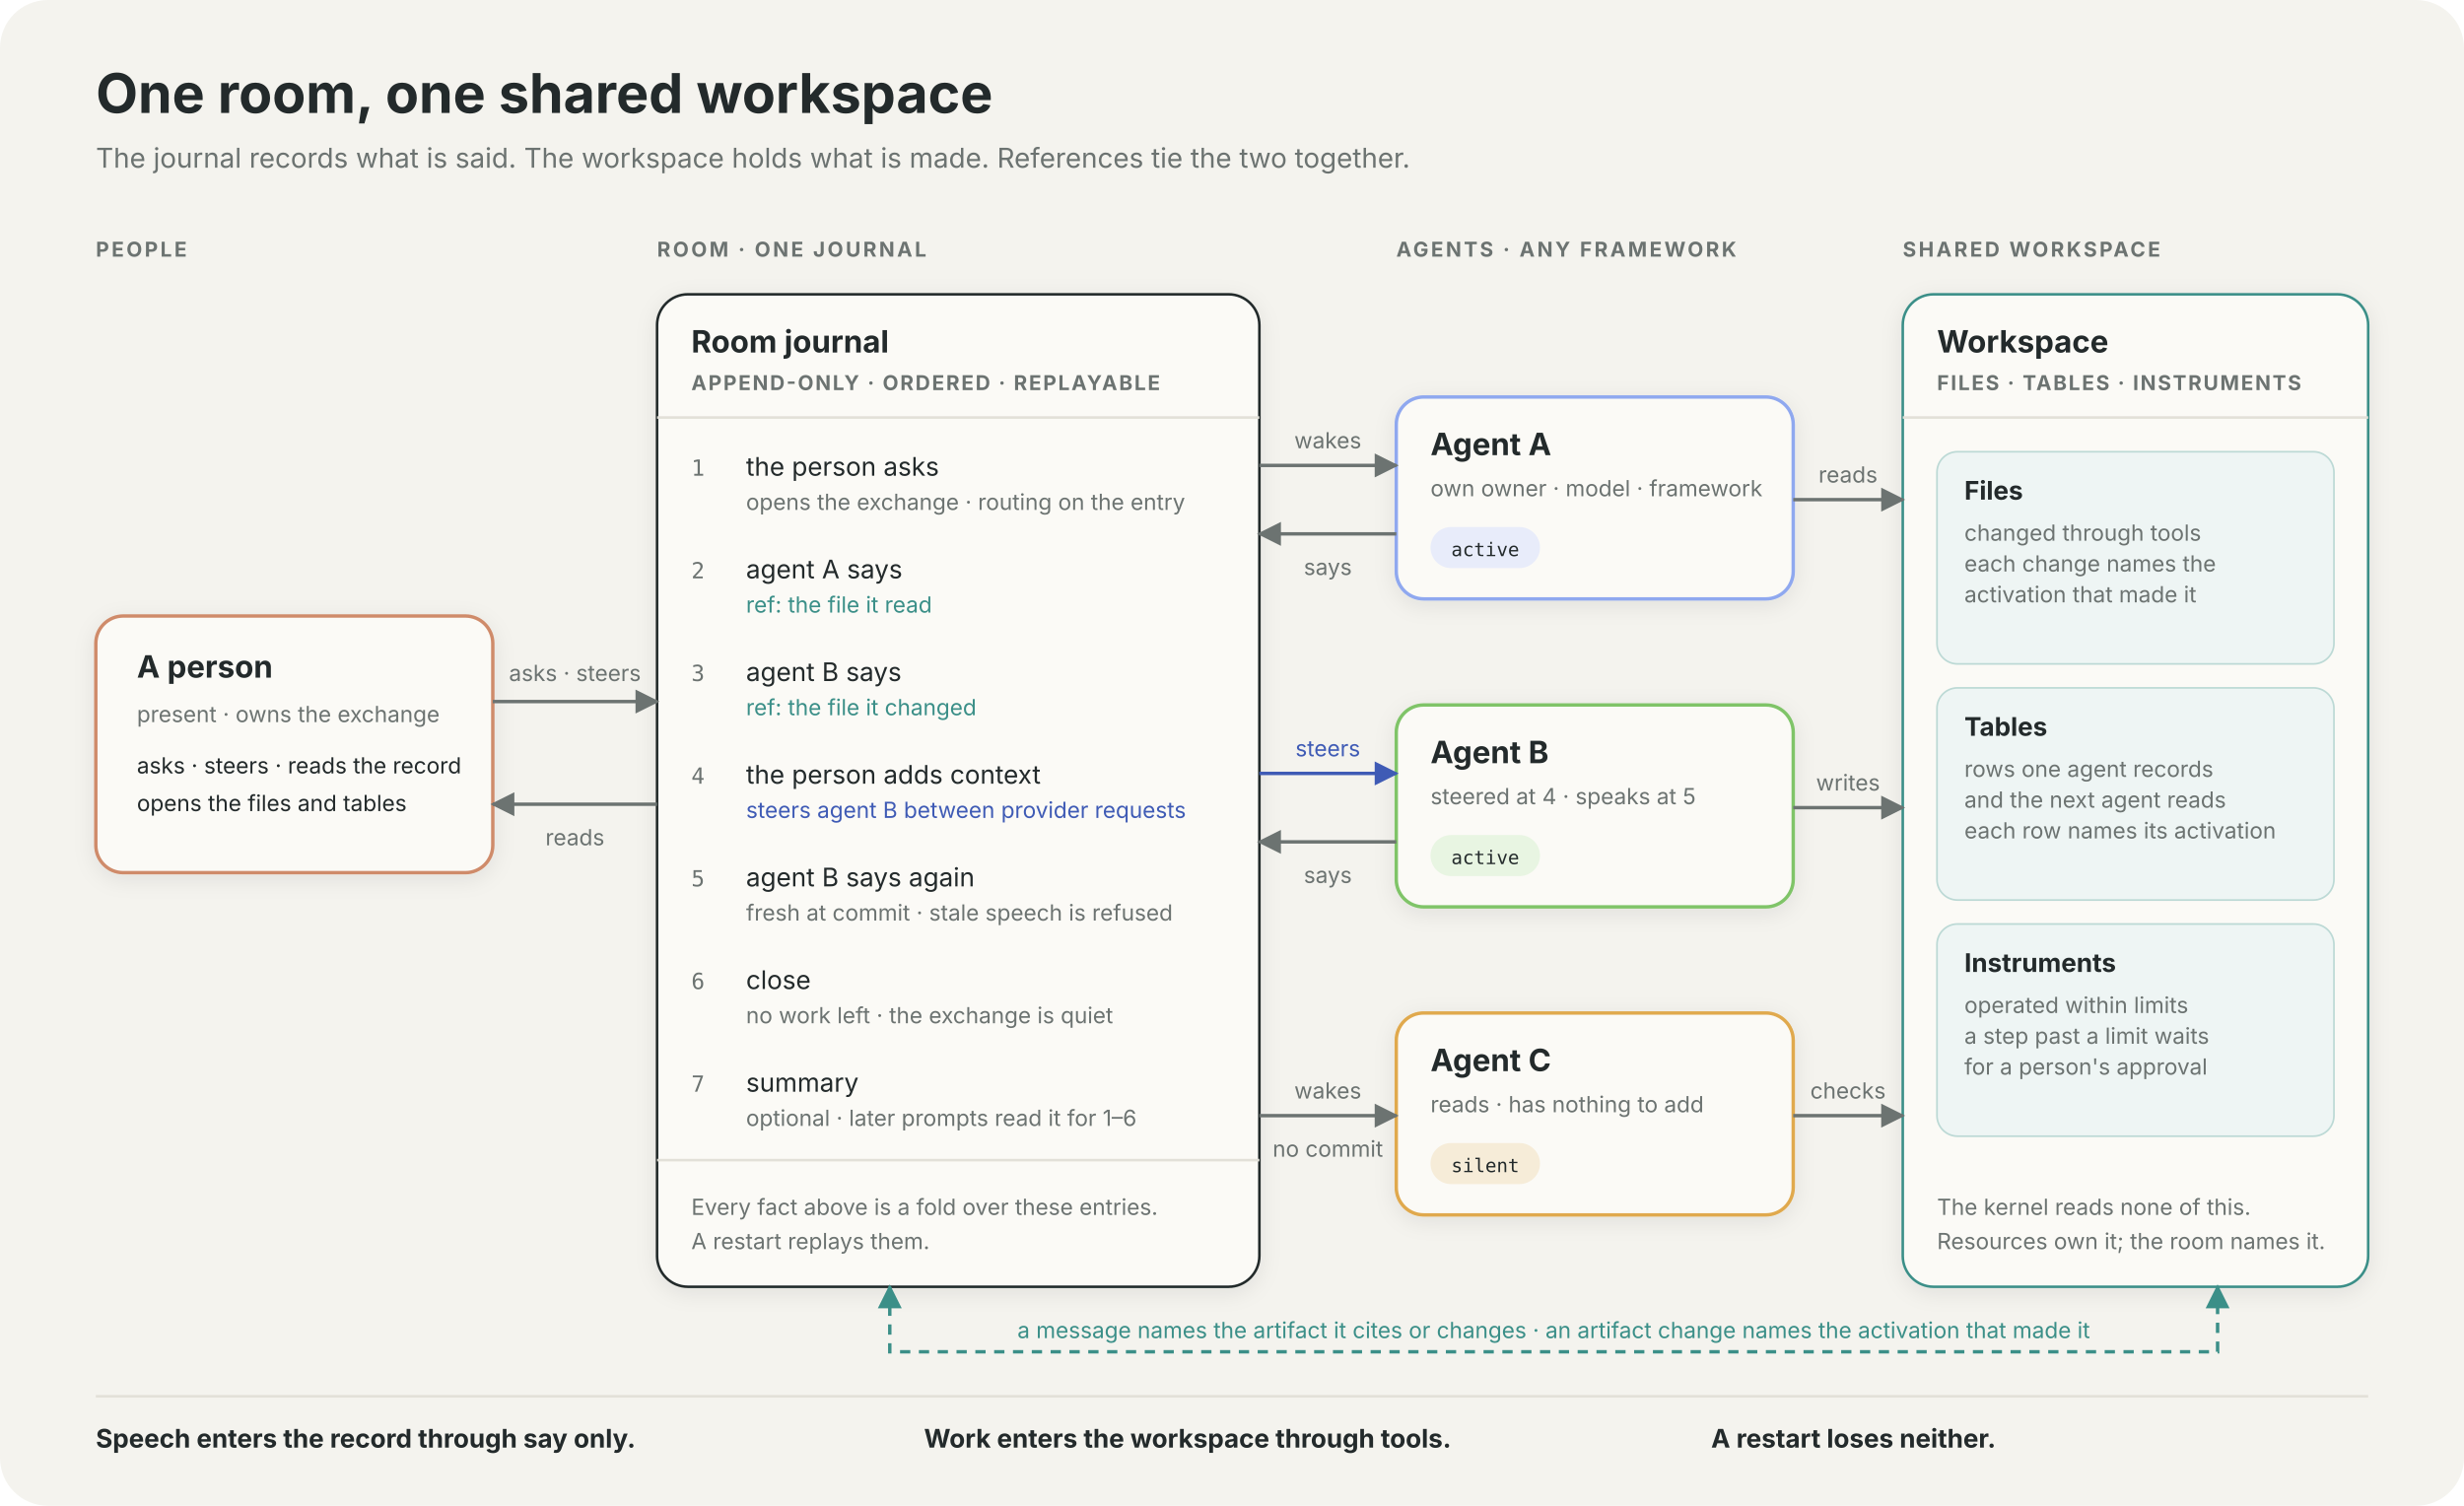
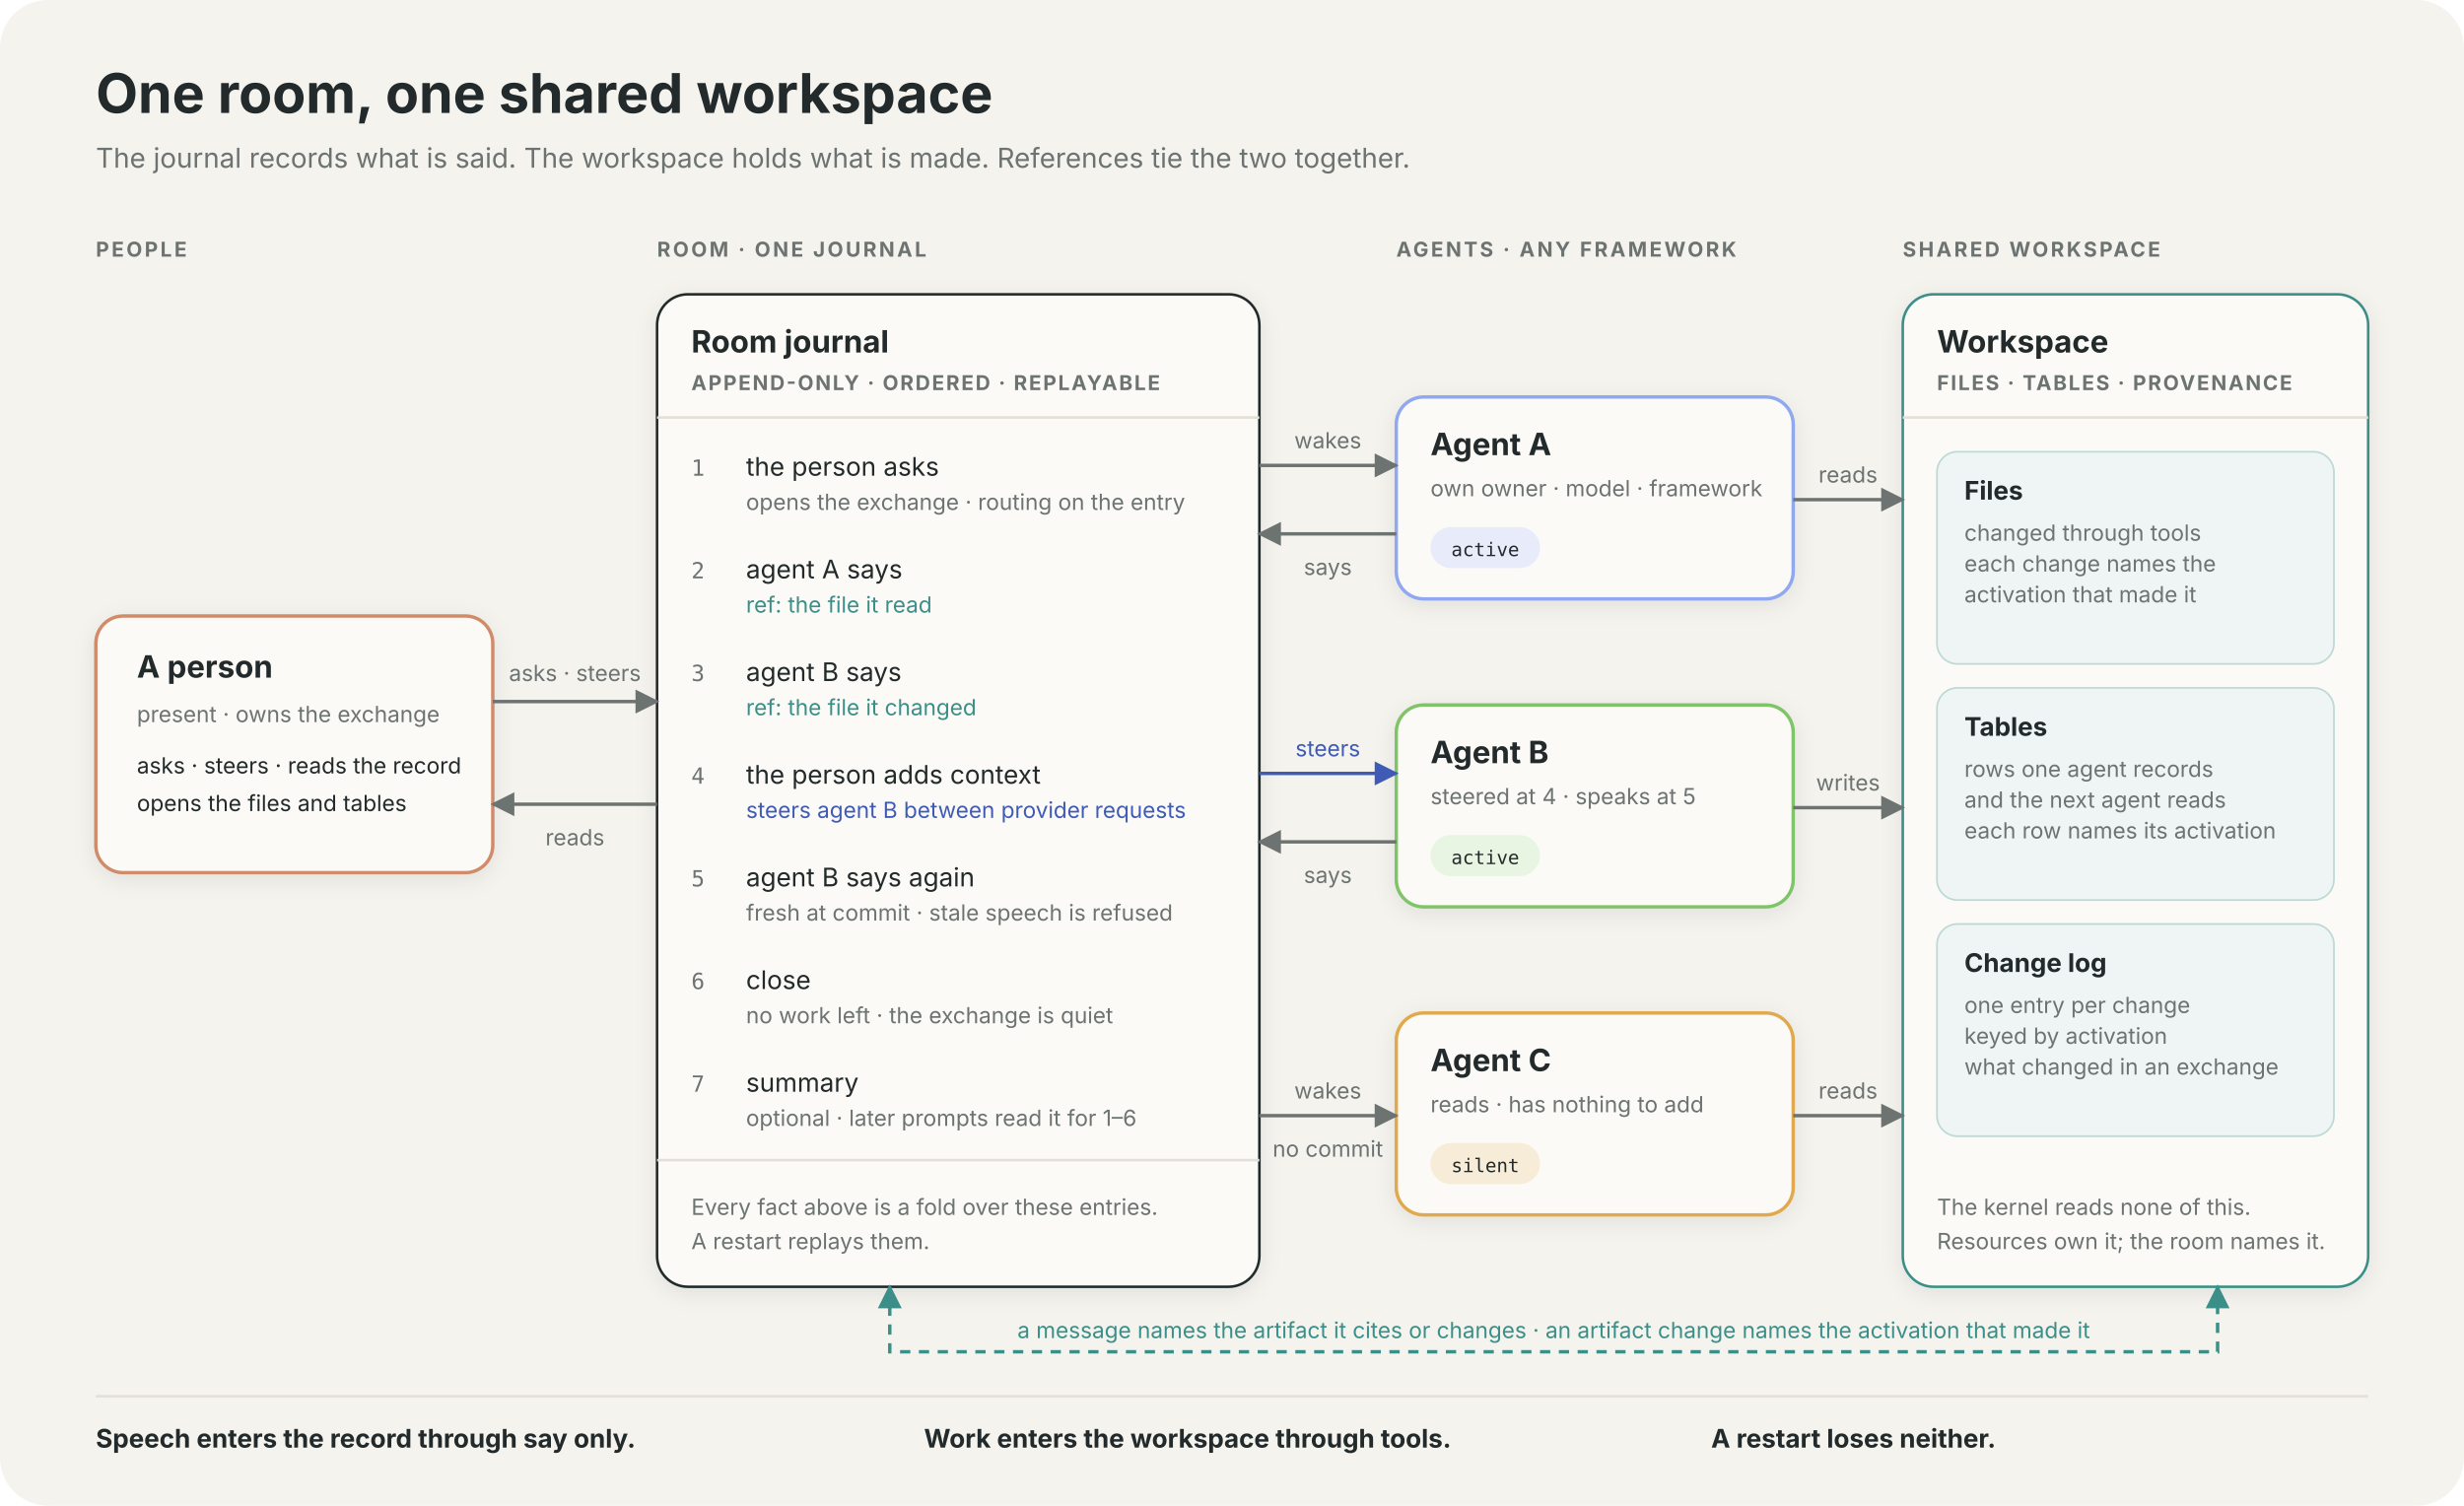
<svg xmlns="http://www.w3.org/2000/svg" width="1440" height="880" viewBox="0 0 1440 880" role="img" aria-labelledby="title desc">
  <defs>
    <marker id="arrow" viewBox="0 0 10 10" refX="9" refY="5" markerWidth="7" markerHeight="7" orient="auto-start-reverse">
      <path d="M0 0 10 5 0 10Z" fill="#6c7371" />
    </marker>
    <marker id="arrow-blue" viewBox="0 0 10 10" refX="9" refY="5" markerWidth="7" markerHeight="7" orient="auto-start-reverse">
      <path d="M0 0 10 5 0 10Z" fill="#3f5bb5" />
    </marker>
    <marker id="arrow-teal" viewBox="0 0 10 10" refX="9" refY="5" markerWidth="7" markerHeight="7" orient="auto-start-reverse">
      <path d="M0 0 10 5 0 10Z" fill="#3b8f88" />
    </marker>
    <filter id="shadow" x="-10%" y="-10%" width="120%" height="130%">
      <feDropShadow dx="0" dy="3" stdDeviation="6" flood-color="#232a2b" flood-opacity="0.08" />
    </filter>
    <style>
      .sans { font-family: Inter, "IBM Plex Sans", system-ui, sans-serif; }
      .mono { font-family: "IBM Plex Mono", ui-monospace, monospace; }
      .ink { fill: #232a2b; }
      .dim { fill: #6c7371; }
      .teal { fill: #3b8f88; }
      .blue { fill: #3f5bb5; }
      .small { font-size: 13px; }
      .body { font-size: 15px; }
      .label { font-size: 12px; font-weight: 700; letter-spacing: 1.4px; }
      .title { font-size: 18px; font-weight: 700; }
      .flow { fill: none; stroke: #6c7371; stroke-width: 2; }
      .flow-blue { fill: none; stroke: #3f5bb5; stroke-width: 2; }
      .flow-teal { fill: none; stroke: #3b8f88; stroke-width: 2; stroke-dasharray: 6 5; }
    </style>
  </defs>
  <rect width="1440" height="880" rx="28" fill="#f4f3ee" />
  <text x="56" y="66" class="sans ink" font-size="32" font-weight="700">One room, one shared workspace</text>
  <text x="56" y="98" class="sans dim" font-size="16">The journal records what is said. The workspace holds what is made. References tie the two together.</text>
  <text x="56" y="150" class="sans dim label">PEOPLE</text>
  <text x="384" y="150" class="sans dim label">ROOM · ONE JOURNAL</text>
  <text x="816" y="150" class="sans dim label">AGENTS · ANY FRAMEWORK</text>
  <text x="1112" y="150" class="sans dim label">SHARED WORKSPACE</text>
  <g filter="url(#shadow)">
    <rect x="56" y="360" width="232" height="150" rx="16" fill="#fbfaf6" stroke="#cf8b6b" stroke-width="2" />
  </g>
  <text x="80" y="396" class="sans ink title">A person</text>
  <text x="80" y="422" class="sans dim small">present · owns the exchange</text>
  <text x="80" y="452" class="sans ink small">asks · steers · reads the record</text>
  <text x="80" y="474" class="sans ink small">opens the files and tables</text>
  <g filter="url(#shadow)">
    <rect x="384" y="172" width="352" height="580" rx="18" fill="#fbfaf6" stroke="#232a2b" stroke-width="1.5" />
  </g>
  <text x="404" y="206" class="sans ink title">Room journal</text>
  <text x="404" y="228" class="sans dim label" style="letter-spacing:1px">APPEND-ONLY · ORDERED · REPLAYABLE</text>
  <line x1="384" y1="244" x2="736" y2="244" stroke="#e2e0d8" stroke-width="1.5" />
  <g class="sans">
    <text x="404" y="278" class="mono dim" font-size="13">1</text>
    <text x="436" y="278" class="ink body">the person asks</text>
    <text x="436" y="298" class="dim small">opens the exchange · routing on the entry</text>
    <text x="404" y="338" class="mono dim" font-size="13">2</text>
    <text x="436" y="338" class="ink body">agent A says</text>
    <text x="436" y="358" class="teal small">ref: the file it read</text>
    <text x="404" y="398" class="mono dim" font-size="13">3</text>
    <text x="436" y="398" class="ink body">agent B says</text>
    <text x="436" y="418" class="teal small">ref: the file it changed</text>
    <text x="404" y="458" class="mono dim" font-size="13">4</text>
    <text x="436" y="458" class="ink body">the person adds context</text>
    <text x="436" y="478" class="blue small">steers agent B between provider requests</text>
    <text x="404" y="518" class="mono dim" font-size="13">5</text>
    <text x="436" y="518" class="ink body">agent B says again</text>
    <text x="436" y="538" class="dim small">fresh at commit · stale speech is refused</text>
    <text x="404" y="578" class="mono dim" font-size="13">6</text>
    <text x="436" y="578" class="ink body">close</text>
    <text x="436" y="598" class="dim small">no work left · the exchange is quiet</text>
    <text x="404" y="638" class="mono dim" font-size="13">7</text>
    <text x="436" y="638" class="ink body">summary</text>
    <text x="436" y="658" class="dim small">optional · later prompts read it for 1–6</text>
  </g>
  <line x1="384" y1="678" x2="736" y2="678" stroke="#e2e0d8" stroke-width="1.5" />
  <text x="404" y="710" class="sans dim small">Every fact above is a fold over these entries.</text>
  <text x="404" y="730" class="sans dim small">A restart replays them.</text>
  <g filter="url(#shadow)">
    <rect x="816" y="232" width="232" height="118" rx="16" fill="#fbfaf6" stroke="#8fa8ef" stroke-width="2" />
    <rect x="816" y="412" width="232" height="118" rx="16" fill="#fbfaf6" stroke="#7fc468" stroke-width="2" />
    <rect x="816" y="592" width="232" height="118" rx="16" fill="#fbfaf6" stroke="#e0a94e" stroke-width="2" />
  </g>
  <text x="836" y="266" class="sans ink title">Agent A</text>
  <text x="836" y="290" class="sans dim small">own owner · model · framework</text>
  <rect x="836" y="308" width="64" height="24" rx="12" fill="#e8ecfa" />
  <text x="868" y="325" text-anchor="middle" class="mono ink" font-size="11">active</text>
  <text x="836" y="446" class="sans ink title">Agent B</text>
  <text x="836" y="470" class="sans dim small">steered at 4 · speaks at 5</text>
  <rect x="836" y="488" width="64" height="24" rx="12" fill="#e8f5e2" />
  <text x="868" y="505" text-anchor="middle" class="mono ink" font-size="11">active</text>
  <text x="836" y="626" class="sans ink title">Agent C</text>
  <text x="836" y="650" class="sans dim small">reads · has nothing to add</text>
  <rect x="836" y="668" width="64" height="24" rx="12" fill="#f6ecd8" />
  <text x="868" y="685" text-anchor="middle" class="mono ink" font-size="11">silent</text>
  <g filter="url(#shadow)">
    <rect x="1112" y="172" width="272" height="580" rx="18" fill="#fbfaf6" stroke="#3b8f88" stroke-width="1.5" />
  </g>
  <text x="1132" y="206" class="sans ink title">Workspace</text>
-   <text x="1132" y="228" class="sans dim label" style="letter-spacing:1px">FILES · TABLES · INSTRUMENTS</text>
+   <text x="1132" y="228" class="sans dim label" style="letter-spacing:1px">FILES · TABLES · PROVENANCE</text>
  <line x1="1112" y1="244" x2="1384" y2="244" stroke="#e2e0d8" stroke-width="1.5" />
  <rect x="1132" y="264" width="232" height="124" rx="12" fill="#eef5f4" stroke="#bcd9d5" stroke-width="1" />
  <text x="1148" y="292" class="sans ink body" font-weight="700">Files</text>
  <text x="1148" y="316" class="sans dim small">changed through tools</text>
  <text x="1148" y="334" class="sans dim small">each change names the</text>
  <text x="1148" y="352" class="sans dim small">activation that made it</text>
  <rect x="1132" y="402" width="232" height="124" rx="12" fill="#eef5f4" stroke="#bcd9d5" stroke-width="1" />
  <text x="1148" y="430" class="sans ink body" font-weight="700">Tables</text>
  <text x="1148" y="454" class="sans dim small">rows one agent records</text>
  <text x="1148" y="472" class="sans dim small">and the next agent reads</text>
  <text x="1148" y="490" class="sans dim small">each row names its activation</text>
  <rect x="1132" y="540" width="232" height="124" rx="12" fill="#eef5f4" stroke="#bcd9d5" stroke-width="1" />
-   <text x="1148" y="568" class="sans ink body" font-weight="700">Instruments</text>
-   <text x="1148" y="592" class="sans dim small">operated within limits</text>
-   <text x="1148" y="610" class="sans dim small">a step past a limit waits</text>
-   <text x="1148" y="628" class="sans dim small">for a person's approval</text>
+   <text x="1148" y="568" class="sans ink body" font-weight="700">Change log</text>
+   <text x="1148" y="592" class="sans dim small">one entry per change</text>
+   <text x="1148" y="610" class="sans dim small">keyed by activation</text>
+   <text x="1148" y="628" class="sans dim small">what changed in an exchange</text>
  <text x="1132" y="710" class="sans dim small">The kernel reads none of this.</text>
  <text x="1132" y="730" class="sans dim small">Resources own it; the room names it.</text>
  <path d="M288 410 H384" class="flow" marker-end="url(#arrow)" />
  <text x="336" y="398" text-anchor="middle" class="sans dim small">asks · steers</text>
  <path d="M384 470 H288" class="flow" marker-end="url(#arrow)" />
  <text x="336" y="494" text-anchor="middle" class="sans dim small">reads</text>
  <path d="M736 272 H816" class="flow" marker-end="url(#arrow)" />
  <text x="776" y="262" text-anchor="middle" class="sans dim small">wakes</text>
  <path d="M816 312 H736" class="flow" marker-end="url(#arrow)" />
  <text x="776" y="336" text-anchor="middle" class="sans dim small">says</text>
  <path d="M736 452 H816" class="flow-blue" marker-end="url(#arrow-blue)" />
  <text x="776" y="442" text-anchor="middle" class="sans blue small">steers</text>
  <path d="M816 492 H736" class="flow" marker-end="url(#arrow)" />
  <text x="776" y="516" text-anchor="middle" class="sans dim small">says</text>
  <path d="M736 652 H816" class="flow" marker-end="url(#arrow)" />
  <text x="776" y="642" text-anchor="middle" class="sans dim small">wakes</text>
  <text x="776" y="676" text-anchor="middle" class="sans dim small">no commit</text>
  <path d="M1048 292 H1112" class="flow" marker-end="url(#arrow)" />
  <text x="1080" y="282" text-anchor="middle" class="sans dim small">reads</text>
  <path d="M1048 472 H1112" class="flow" marker-end="url(#arrow)" />
  <text x="1080" y="462" text-anchor="middle" class="sans dim small">writes</text>
  <path d="M1048 652 H1112" class="flow" marker-end="url(#arrow)" />
-   <text x="1080" y="642" text-anchor="middle" class="sans dim small">checks</text>
+   <text x="1080" y="642" text-anchor="middle" class="sans dim small">reads</text>
  <path d="M520 752 V790 H1296 V752" class="flow-teal" marker-start="url(#arrow-teal)" marker-end="url(#arrow-teal)" />
  <text x="908" y="782" text-anchor="middle" class="sans teal small">a message names the artifact it cites or changes · an artifact change names the activation that made it</text>
  <line x1="56" y1="816" x2="1384" y2="816" stroke="#e2e0d8" stroke-width="1.5" />
  <text x="56" y="846" class="sans ink body" font-weight="700">Speech enters the record through say only.</text>
  <text x="540" y="846" class="sans ink body" font-weight="700">Work enters the workspace through tools.</text>
  <text x="1000" y="846" class="sans ink body" font-weight="700">A restart loses neither.</text>
</svg>
